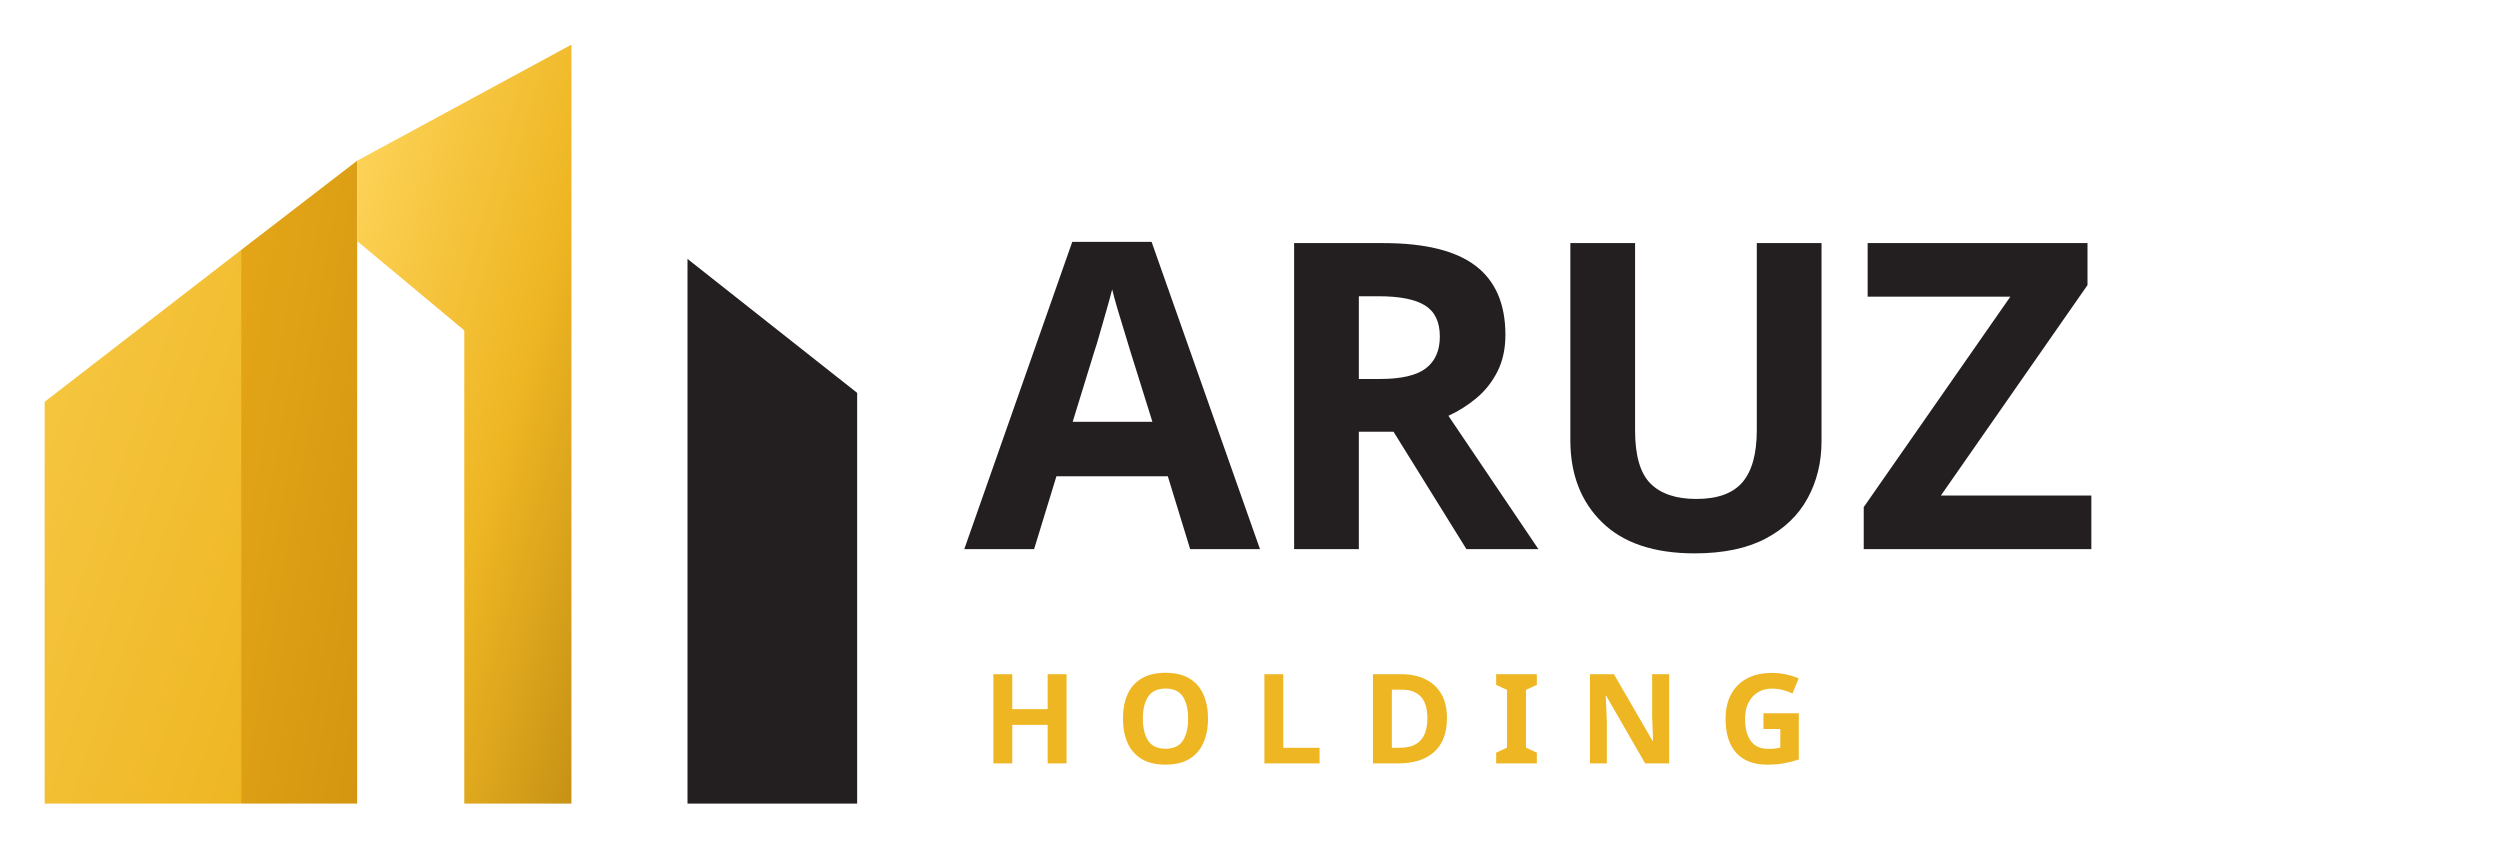
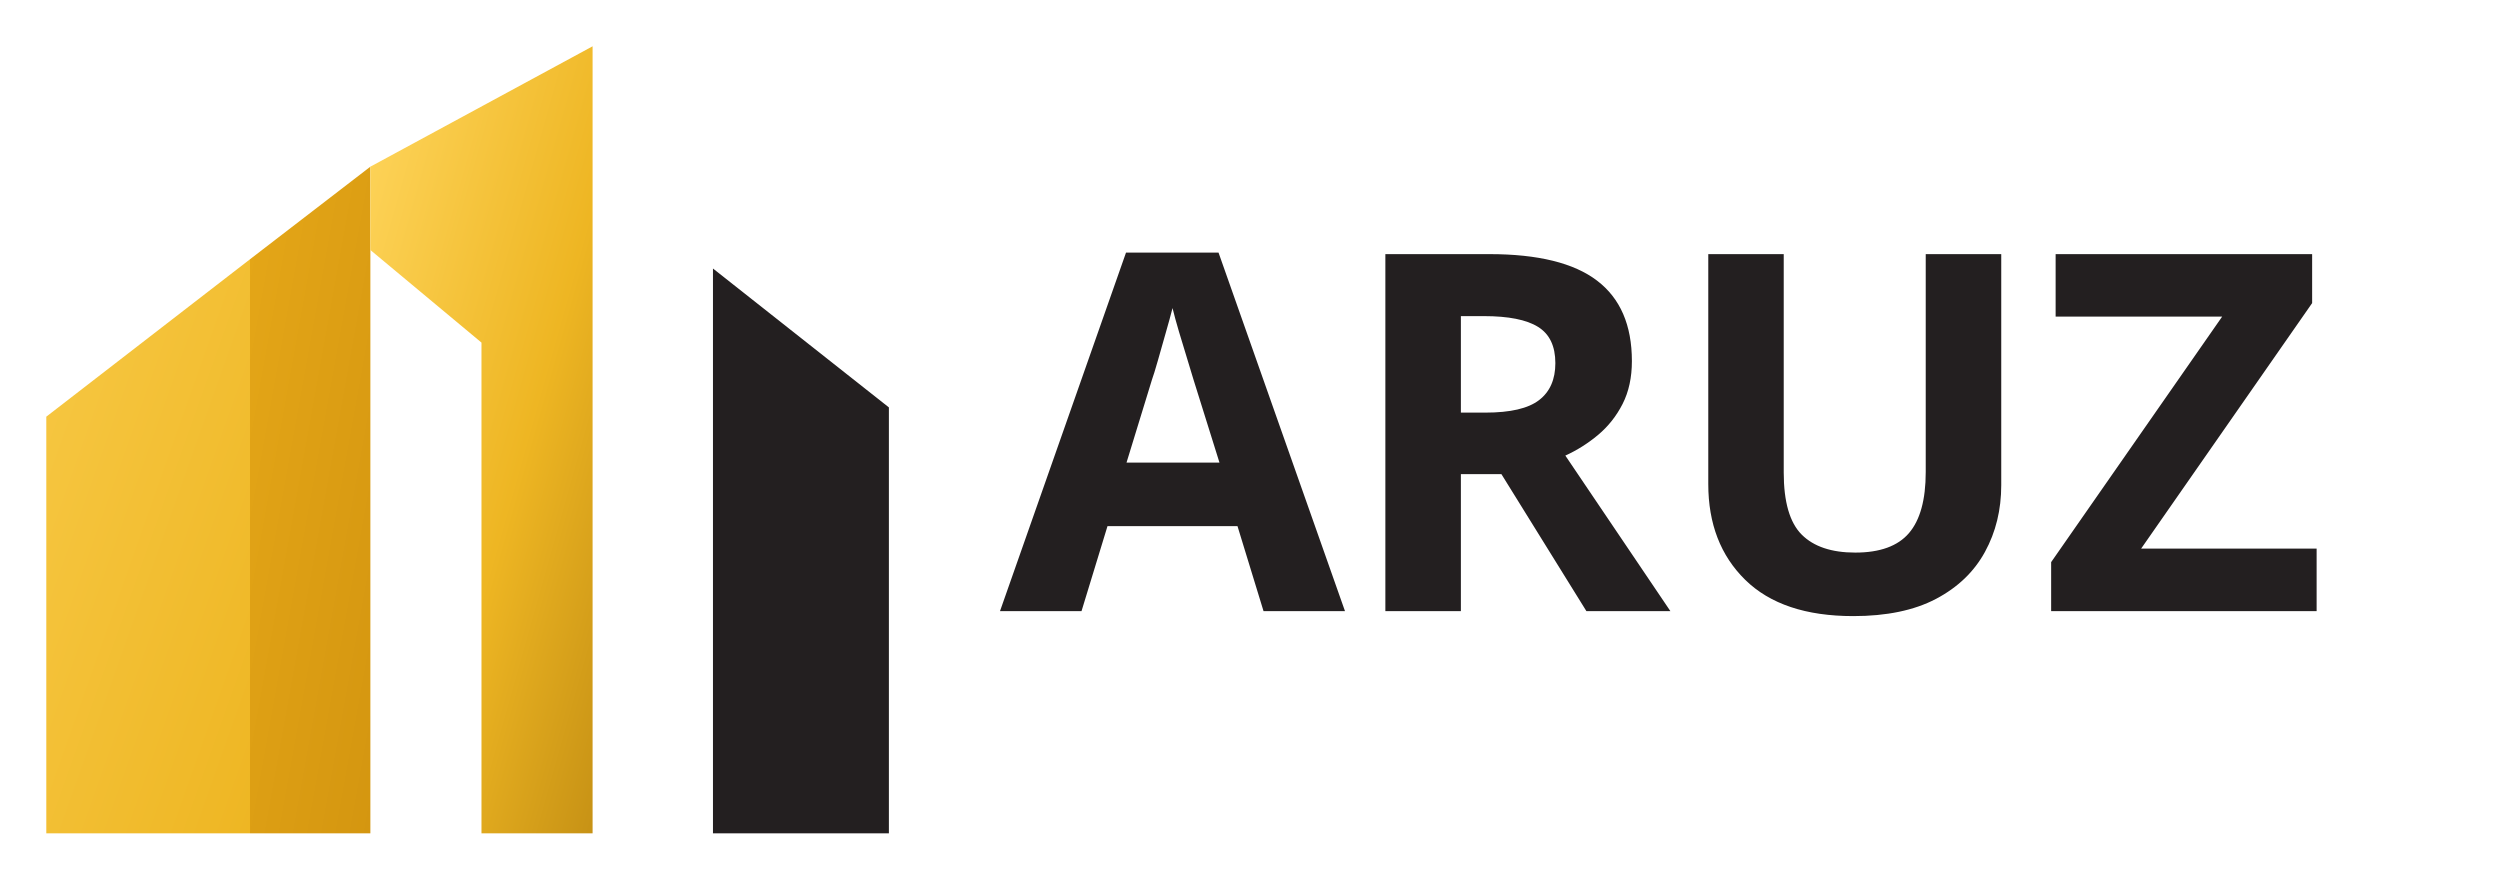
- <svg xmlns="http://www.w3.org/2000/svg" viewBox="0 0 560 190" width="100%" height="100%">
+ <svg xmlns="http://www.w3.org/2000/svg" viewBox="0 0 540 190" width="100%" height="100%">
  <defs>
    <linearGradient id="goldFacetLeftM" x1="0%" y1="0%" x2="100%" y2="100%">
      <stop offset="0%" stop-color="#F7C844" />
      <stop offset="100%" stop-color="#EEB623" />
    </linearGradient>
    <linearGradient id="goldFacetCenterM" x1="0%" y1="0%" x2="100%" y2="100%">
      <stop offset="0%" stop-color="#E5A718" />
      <stop offset="100%" stop-color="#D49610" />
    </linearGradient>
    <linearGradient id="goldFacetTallM" x1="0%" y1="0%" x2="100%" y2="100%">
      <stop offset="0%" stop-color="#FFD65E" />
      <stop offset="60%" stop-color="#EEB623" />
      <stop offset="100%" stop-color="#C79215" />
    </linearGradient>
  </defs>
  <g id="aruz-isotype" transform="translate(10, 10)">
    <polygon points="0,80 44,46 44,170 0,170" fill="url(#goldFacetLeftM)" />
    <polygon points="44,46 70,26 70,170 44,170" fill="url(#goldFacetCenterM)" />
    <polygon points="70,26 118,0 118,170 94,170 94,64 70,44" fill="url(#goldFacetTallM)" />
    <polygon points="144,48 182,78 182,170 144,170" fill="#231F20" />
  </g>
-   <g id="aruz-wordmark" transform="translate(216, 25)">
-     <text x="0" y="98" font-family="'Montserrat', 'Poppins', sans-serif" font-size="96" font-weight="900" letter-spacing="-1px" fill="#231F20">ARUZ</text>
-     <text x="4" y="146" font-family="'Montserrat', 'Work Sans', sans-serif" font-size="28" font-weight="600" letter-spacing="8.5px" fill="#EEB623">HOLDING</text>
+   <g id="aruz-wordmark" transform="translate(216, 0)">
+     <text x="0" y="132" font-family="'Montserrat', 'Poppins', sans-serif" font-size="108" font-weight="900" letter-spacing="-1px" fill="#231F20">ARUZ</text>
  </g>
</svg>
